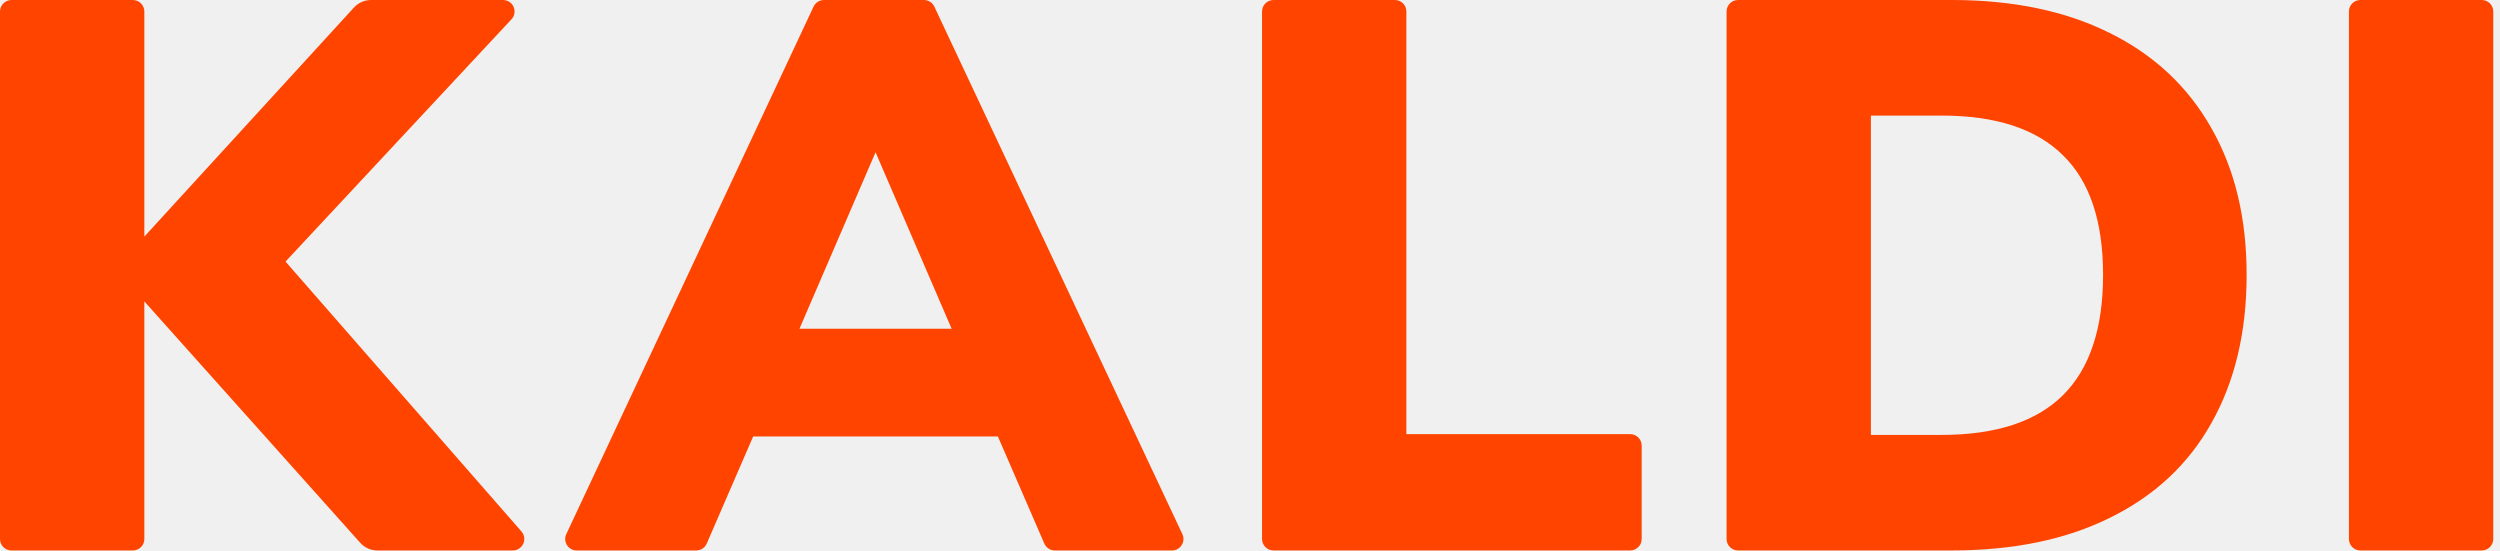
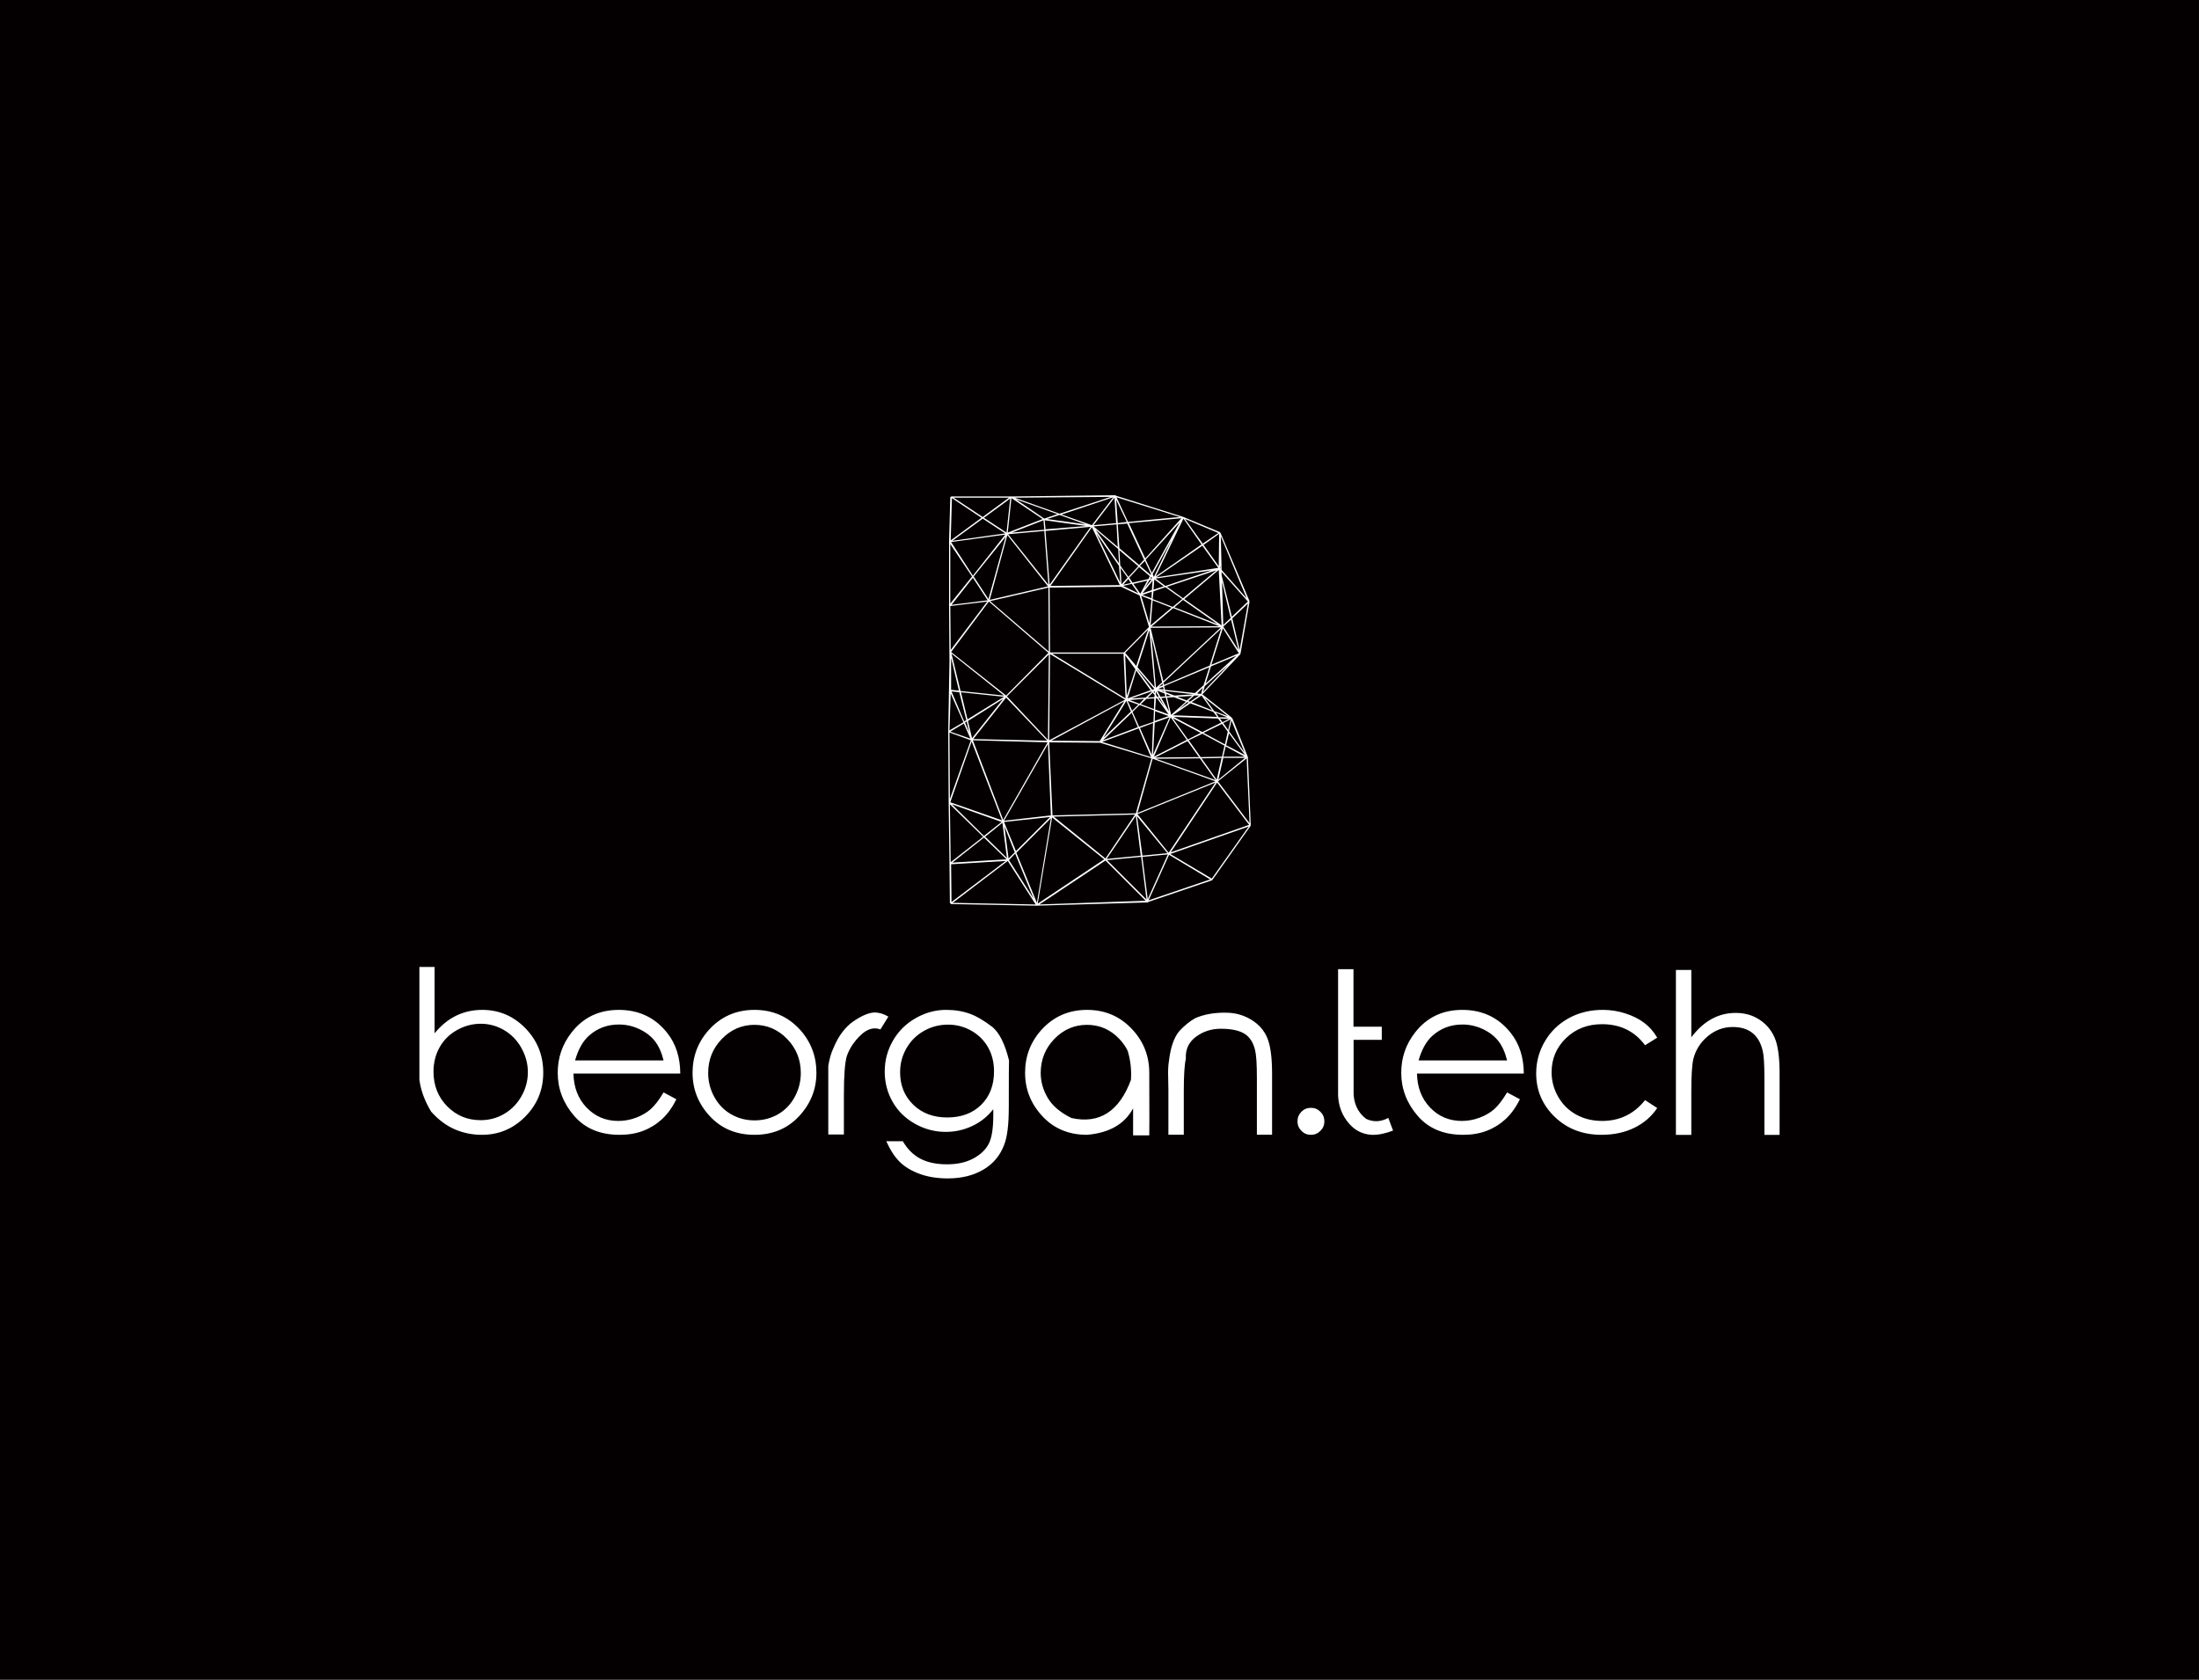
- <svg xmlns="http://www.w3.org/2000/svg" xmlns:xlink="http://www.w3.org/1999/xlink" viewBox="0 0 109 24">
-   <g transform="translate(-1470)">
-     <g style="mix-blend-mode:normal" transform="translate(1470)" fill="#f40">
-       <use xlink:href="#b" style="mix-blend-mode:normal" />
-       <use xlink:href="#c" style="mix-blend-mode:normal" />
-       <use xlink:href="#d" style="mix-blend-mode:normal" />
-       <use xlink:href="#e" style="mix-blend-mode:normal" />
-       <use xlink:href="#f" style="mix-blend-mode:normal" />
-     </g>
-   </g>
-   <defs>
-     <path id="b" d="M22.735 23.171c.283.323.053.829-.376.829h-5.907c-.285 0-.556-.121-.745-.333l-9.414-10.526v10.36c0 .276-.224.5-.5.5h-5.293c-.276 0-.5-.224-.5-.5v-23c0-.276.224-.5.5-.5h5.293c.276 0 .5.224.5.5v9.815l9.141-9.99c.19-.207.457-.325.738-.325h5.762c.437 0 .664.521.366.841l-9.851 10.563 10.287 11.767z" />
-     <path id="c" d="M45.991 24c-.199 0-.38-.118-.459-.301l-2.024-4.669h-10.67l-2.024 4.669c-.079.183-.259.301-.459.301h-5.212c-.366 0-.608-.381-.453-.712l10.782-23c.082-.176.259-.288.453-.288h4.358c.194 0 .37.112.453.287l10.815 23c.156.332-.086.713-.452.713h-5.108zm-11.135-9.668h6.635l-3.317-7.694-3.317 7.694z" />
-     <path id="d" d="M55.525 24c-.276 0-.5-.224-.5-.5v-23c0-.276.224-.5.5-.5h5.293c.276 0 .5.224.5.5v18.428h9.759c.276 0 .5.224.5.5v4.072c0 .276-.224.5-.5.5h-15.552z" />
-     <path id="e" d="M75.279.5c0-.276.224-.5.5-.5h9.315c2.667 0 4.959.477 6.874 1.43 1.938.953 3.42 2.338 4.446 4.153 1.026 1.793 1.539 3.926 1.539 6.4 0 2.496-.513 4.652-1.539 6.468-1.003 1.793-2.474 3.166-4.412 4.119-1.915.953-4.218 1.43-6.908 1.43h-9.315c-.276 0-.5-.224-.5-.5v-23zm9.37 18.462c2.371 0 4.138-.579 5.301-1.736 1.163-1.157 1.744-2.905 1.744-5.242 0-2.338-.581-4.074-1.744-5.209-1.163-1.157-2.93-1.736-5.301-1.736h-3.078v13.923h3.078z" />
-     <path id="f" d="M102.913 24c-.276 0-.5-.224-.5-.5v-23c0-.276.224-.5.5-.5h5.293c.276 0 .5.224.5.5v23c0 .276-.224.5-.5.5h-5.293z" />
+ <svg xmlns="http://www.w3.org/2000/svg" xmlns:xlink="http://www.w3.org/1999/xlink" id="SvgjsSvg1028" width="360" height="275" version="1.1">
+   <rect id="SvgjsRect1032" width="360" height="275" x="0" y="0" fill="#040002" />
+   <defs id="SvgjsDefs1029">
+     <svg width="159.741px" height="130.64px" id="a1490992017778">
+       <path fill="#ffffff" d="M20.067,63.907l-0.067-11.626l0.134,0l-0.134,0l0.202-11.558l-0.067-9.072l0,0l0,0l0,0l0.134,0l-0.134,0l0-10.483l0.134,0l-0.134,0l0.202-7.325l0.134,0l0-0.067l9.811,0l17.136-0.202l0,0.067l11.088,3.494l-0.067,0.067l0.067-0.067l5.981,2.486l0,0.067l0.067,0l4.771,11.222l-0.067,0.067l0.067,0l-1.478,8.534l-0.067-0.067l0.067,0.134l-6.25,6.586l4.838,3.83l-0.067,0.067l0.134,0l2.554,6.384l-0.134,0l0.134,0l0.47,11.155l-0.067,0l0.067,0.067l-6.317,8.938l-0.067-0.067l0.067,0.067l-10.483,3.562l0,0.067l-18.278,0.538l0,0l-14.045-0.269l0-0.134l-0.134,0l-0.067-6.518l0,0l-0.134-9.946l0.134,0l-0.134,0z M64.688,50.803l-0.538-0.672l-7.258-0.269l4.704,2.486z M64.486,50.131l0.403,0.605l1.075-0.538z M20.538,39.514l1.478,6.115l7.123,0.739z M21.747,45.562l-1.277-5.376l0,5.242z M58.909,47.376l-1.949-0.739l-1.142,0.067l0.672,2.822z M57.498,46.57l1.546,0.605l0.874-0.739z M36.531,54.029l0.538,11.962l13.642-0.336l2.554-9.005l-8.4-2.554z M53.264,30.71l-1.68-0.672l1.344,4.502z M51.786,29.904l1.478,0.538l0.067-1.075z M64.352,35.011l-7.526-2.957l-3.562,3.024z M57.027,31.92l7.056,2.755l-5.645-3.965z M45.402,53.29l4.502-4.301l-0.739-1.747z M50.038,49.19l-4.704,4.502l5.712-2.15z M53.331,45.763l-0.067-0.067l-3.293,1.142l2.352-0.134z M49.366,46.838l3.763-1.344l-2.352-3.226z M49.366,47.242l0.739,1.613l1.008-1.008z M49.702,47.107l1.613,0.605l0.739-0.806z M52.458,46.906l-0.941,0.874l2.15,0.806l0.067-1.747z M54.003,46.838l-0.134,1.814l2.218,0.806l-1.949-2.688z M53.734,46.637l0.067-0.336l-0.336-0.403l-0.806,0.806z M53.6,45.763l0.202,0.202l0-0.336z M53.398,45.427l0.336-0.134l-2.822-3.293l0,0.067z M50.71,41.798l-0.134-0.202z M50.643,42.067l-1.68-2.285l0.269,6.653z M44.797,53.827l4.032-6.518l-11.962,6.451z M51.181,51.744l-5.981,2.218l7.997,2.486z M51.382,51.677l1.949,4.435l0.202-5.242z M51.248,51.475l2.352-0.806l0.067-1.882l-2.352-0.874l-1.142,1.142z M53.869,48.922l-0.067,1.613l2.285-0.806z M55.414,48.182l-0.806-1.411l-0.202,0z M54.877,46.771l1.277,2.218l-0.538-2.285z M54.205,46.57l0.269,0l-0.47-0.874l0,0.538z M50.979,41.731l2.822,3.293l-0.874-9.341z M53.13,34.877l3.427-2.89l-3.091-1.21z M50.778,41.53l1.949-5.981l-3.763,3.83z M48.694,39.514l-11.693,0l12.029,7.325z M48.963,47.04l-12.298-7.459l-0.134,14.112z M53.802,50.803l-0.269,5.242l2.688-6.115z M55.75,46.502l0.739-0.067l-0.806-0.336z M55.549,46.502l-0.134-0.47l-1.21-0.47l0.538,1.008z M53.264,36.691l0.739,8.4l1.008-0.874z M53.13,35.28l2.083,8.736l9.408-8.803z M58.64,30.576l6.115,4.301l-0.47-9.072z M58.438,30.442l5.443-4.57l-8.064,2.688z M58.304,30.576l-2.755-1.949l-1.949,0.672l-0.134,1.277l3.293,1.277z M53.6,29.03l1.68-0.538l-1.546-1.142z M53.331,29.098l0.134-1.546l-1.68,2.083z M52.861,35.146l-1.546-5.174l-3.024-1.411l-11.693,0.134l0.067,10.618l12.096,0z M36.733,28.426l11.357-0.134l-4.57-9.475z M36.464,39.178l-0.067-10.483l-9.542,2.218z M36.33,53.626l0.134-13.978l-6.854,6.854z M29.139,46.57l-7.056-0.739l1.075,4.435z M29.005,46.906l-5.779,3.629l0.672,2.822z M29.475,46.704l-5.376,6.787l12.096,0.269z M36.8,65.99l-0.47-11.693l-7.19,12.566z M29.139,67.066l1.949,4.771l5.578-5.578z M30.886,72.038l-1.68-4.234l0.672,5.242z M36.8,66.461l-5.645,5.645l3.36,8.198z M50.576,65.856l-13.306,0.336l8.467,6.854z M50.71,66.058l-4.771,7.056l5.578-0.538z M50.912,66.125l0.874,6.451l4.099-0.403z M53.466,56.717l-2.486,8.87l12.768-5.174z M54.003,56.717l9.744,3.494l-2.554-3.562z M53.869,56.515l7.19-0.067l-1.882-2.621z M53.667,56.381l5.376-2.755l-2.621-3.696z M56.758,50.064l2.486,3.494l2.083-1.075z M59.11,47.443l-1.344,1.21l1.613-1.142z M59.312,47.242l0.269,0.134l1.478-1.008l-0.806,0z M60.186,46.166l-4.637-0.538l0.067,0.202l1.411,0.538z M55.347,45.763l0-0.134l-0.538-0.067z M54.339,45.293l0.941,0.067l-0.134-0.403z M54.474,44.957l0.672-0.269l-0.067-0.269z M55.213,44.285l0.134,0.336l7.459-3.158l1.882-6.048z M55.549,28.426l7.594-2.554l-9.206,1.344z M53.331,26.746l0,0l0,0z M53.466,26.477l0.202,0.47l2.957-6.182z M53.398,27.149l-0.202-0.202l-0.134,0.269z M53.331,27.35l-0.403,0.134l-0.806,1.344z M51.45,29.702l1.142-2.15l-2.285,0.538z M51.114,29.635l-1.075-1.546l-1.411,0.336z M48.627,28.224l1.277-0.269l-0.403-0.672z M48.358,28.157l1.008-1.075l-1.142-1.613z M48.157,27.888l-0.202-2.755l-3.696-5.309z M36.598,28.224l6.72-9.475l-7.392,0.672z M36.397,28.224l-0.672-8.803l-5.914,0.538z M30.416,19.69l5.309-0.47l-0.134-1.546z M36.33,28.493l-6.653-8.4l-2.89,10.618z M36.397,39.379l-9.744-8.4l-6.182,8.266l9.005,7.123z M21.814,45.83l-1.277-0.134l2.083,4.906l0.336-0.202z M23.024,50.602l-0.269,0.202l0.672,1.613z M36.262,54.029l-12.23-0.336l4.973,13.037z M28.87,67.2l-2.822,2.285l3.562,3.494z M25.846,69.35l2.89-2.285l-8.131-2.89z M29.542,73.181l-3.696-3.562l-5.174,4.099z M30.954,72.24l-1.008,1.075l4.032,6.317z M37.002,66.326l-2.352,14.112l10.886-7.258z M51.584,72.778l-5.578,0.538l6.451,6.451z M51.786,72.778l0.874,6.922l3.293-7.325z M50.979,65.789l5.107,6.317l7.661-11.491z M61.462,56.65l2.486,3.494l0.806-3.562z M61.328,56.448l3.494-0.067l0.403-1.814l-3.629-1.949l-2.218,1.075z M65.427,54.701l-0.403,1.68l3.494,0z M65.494,54.499l3.091,1.613l-2.621-3.562z M65.293,54.365l0.47-2.083l-0.941-1.277l-3.024,1.478z M65.024,50.87l0.806,1.142l0.403-1.747z M64.285,49.93l1.411,0l-1.882-0.739z M64.016,49.862l-0.605-0.806l-3.763-1.411l-2.89,1.949z M59.85,47.443l3.36,1.344l-1.747-2.419z M60.723,46.032l0.672,0.067l0.269-1.008z M60.387,45.965l1.411-1.277l0.941-2.957l-7.392,3.091l0.134,0.605z M63.008,41.597l-0.874,2.822l5.04-4.57z M63.075,41.328l4.502-1.882l-2.621-4.099z M64.486,25.536l0.067,0l-0.067-0.47l0,0.47z M64.285,25.2l0.067-5.309l-2.554,1.814z M64.218,25.469l-2.621-3.629l-7.526,5.174z M53.936,26.88l7.526-5.242l-2.957-4.234z M53.331,26.275l4.57-8.266l-5.578,6.115z M53.197,26.477l-1.008-2.15l-0.806,0.806l1.747,1.478z M52.995,26.813l-1.747-1.478l-1.613,1.747l0.538,0.806l2.621-0.605z M49.501,26.947l1.613-1.747l-3.091-2.621l0.134,2.486z M47.955,24.73l-0.134-2.352l-3.696-3.158z M43.789,18.682l3.965,3.36l-0.202-3.696z M43.789,18.48l3.696-0.336l-0.269-4.166z M35.926,19.152l6.653-0.538l-6.787-0.941z M29.744,19.69l5.712-2.218l-5.107-3.427z M29.542,19.69l0.605-5.578l-4.301,3.158z M29.341,19.824l-3.696-2.419l-4.973,3.629z M29.341,20.026l-8.87,1.21l3.562,5.51z M29.408,20.362l-5.242,6.518l2.419,3.696z M20.403,38.909l5.981-7.93l-6.048,0.739z M22.486,50.736l-2.083-4.704l-0.202,6.048z M22.554,50.938l-2.218,1.344l3.293,1.142z M28.803,66.797l-4.973-12.902l-3.494,9.946z M25.712,69.485l-5.443-5.309l0.134,9.475z M29.408,73.45l-8.938,0.538l0.067,6.182z M29.744,73.45l-9.005,6.854l13.574,0.269z M45.738,73.382l-10.819,7.19l17.405-0.605z M56.154,72.442l-3.36,7.459l10.08-3.427z M64.016,60.614l-7.594,11.424l12.835-4.502z M65.024,56.582l-0.806,3.562l4.368-3.562l-3.562,0z M65.965,52.214l2.554,3.494l-2.15-5.242z M63.546,48.922l2.218,0.806l-3.763-2.957z M62,44.822l-0.269,0.941l4.166-4.435z M65.024,35.078l2.486,3.83l-1.21-4.973z M65.024,34.81l1.21-1.142l-1.411-5.914z M64.755,26.678l1.68,6.787l2.621-2.486l-4.301-4.838l0,0.538z M64.755,25.805l4.099,4.637l-4.234-10.147z M61.664,21.504l2.554-1.747l-5.443-2.285z M52.256,23.923l5.914-6.586l-8.602,0.806z M52.054,24.125l-2.755-5.914l-1.546,0.134l0.269,3.898l3.226,2.755z M47.754,18.144l1.478-0.202l-1.747-3.629z M43.52,18.48l3.494-4.57l-8.467,2.822z M42.512,18.346l-4.301-1.546l-2.016,0.672z M35.725,17.405l2.15-0.739l-6.787-2.419z M25.645,17.136l4.301-3.158l-9.072,0z M25.443,17.27l-4.838-3.226l-0.202,6.922z M23.898,26.88l-3.562-5.309l0,9.744z M24.032,27.082l-3.494,4.435l5.914-0.739z M23.696,53.693l-3.494-1.277l0.067,10.886z M63.142,76.339l6.048-8.534l-12.835,4.502z M69.325,67.267l-0.47-10.618l-4.704,3.763z M67.712,38.909l1.344-7.594l-2.554,2.419z M57.901,17.136l-10.349-3.226l1.882,4.032z M46.611,13.843l-15.725,0.134l7.325,2.621z" />
+     </svg>
+     <svg width="725.952px" height="243.608px" id="t1490992017778">
+       <path fill="#ffffff" d="M24.35,38.814q-1.598-2.663-1.918-5.238q0-18.484,0-18.448l2.486,0l0,10.866q1.58-1.935,3.533-2.885t4.279-0.95q4.119,0,7.049,3.001t2.93,7.28q0,4.208-2.947,7.191t-7.102,2.983q-2.379,0-4.466-0.914t-3.844-2.885z M32.447,40.217q2.113,0,3.88-1.039t2.814-2.885t1.048-3.942q0-2.06-1.056-3.951t-2.841-2.93t-3.809-1.039q-2.06,0-3.906,1.039t-2.841,2.823t-0.994,3.986q0,3.391,2.237,5.664t5.469,2.273z M62.406,35.671l2.095,1.119q-1.012,2.042-2.379,3.285t-3.072,1.891t-3.853,0.648q-4.759,0-7.44-3.116t-2.681-7.04q0-3.711,2.273-6.605q2.876-3.693,7.724-3.693q4.954,0,7.937,3.782q2.113,2.663,2.131,6.641l-17.489,0q0.071,3.409,2.166,5.584t5.167,2.175q1.491,0,2.894-0.524t2.388-1.376t2.14-2.77z M62.406,30.433q-0.497-2.006-1.456-3.205t-2.539-1.935t-3.32-0.737q-2.859,0-4.918,1.847q-1.491,1.349-2.255,4.031l14.489,0z M77.29,22.159q4.492,0,7.457,3.249q2.681,2.983,2.681,7.049t-2.841,7.111t-7.298,3.045q-4.474,0-7.306-3.045t-2.832-7.111q0-4.048,2.681-7.031q2.965-3.267,7.457-3.267z M77.29,24.609q-3.107,0-5.344,2.308t-2.237,5.575q0,2.113,1.021,3.951t2.761,2.823t3.8,0.985q2.095,0,3.826-0.985t2.743-2.823t1.012-3.951q0-3.267-2.237-5.575t-5.344-2.308z M89.37,33.683l0-2.344q0.284-1.758,0.817-2.859q1.243-3.054,3.338-4.474t3.48-1.42q1.03,0,2.202,0.675l-1.296,2.095q-1.651-0.604-3.276,0.977t-2.246,3.445q-0.462,1.651-0.462,6.197l0,6.587l-2.557,0l0-8.878z M118.92,38.175q0,4.102-0.728,6.001q-0.977,2.681-3.418,4.128t-5.85,1.447q-2.521,0-4.51-0.71t-3.249-1.9t-2.308-3.48l2.717,0q1.119,1.935,2.868,2.859t4.359,0.923q2.557,0,4.324-0.959t2.512-2.397t0.746-4.67l0-0.994q-1.403,1.793-3.453,2.752t-4.324,0.959q-2.681,0-5.051-1.332t-3.658-3.596t-1.287-4.963t1.341-5.034t3.72-3.693t4.989-1.358q2.202,0,3.995,0.675q1.509,0.55,3.569,2.113q1.74,1.438,2.734,5.487q-0.036,0.533-0.036,7.741z M108.977,24.574q-2.131,0-3.951,1.03t-2.859,2.841t-1.039,3.924q0,3.214,2.148,5.309t5.558,2.095q3.48,0,5.575-2.077t2.095-5.469q0-2.202-0.968-3.924t-2.734-2.725t-3.826-1.003z M131.728,22.159q4.492,0,7.457,3.249q2.734,2.965,2.734,7.049q0.036,10.085,0,10.245l-2.646,0l0-4.421q-2.077,3.871-7.546,4.332q-4.474,0-7.306-3.045t-2.832-7.111q0-4.048,2.681-7.031q2.965-3.267,7.457-3.267z M131.728,24.609q-3.107,0-5.344,2.308t-2.237,5.575q0,2.113,1.145,4.066t3.88,3.303q6.854,1.527,9.748-6.232q0.16-2.486-0.533-4.759q-0.497-1.03-1.367-1.953q-2.184-2.308-5.291-2.308z M145.05,35.21l-0.036-2.077q-0.053-1.527,0.124-2.592q0.391-3.356,1.705-4.918q1.278-1.367,2.61-2.113q2.202-0.941,5.025-0.888q2.202,0,4.075,1.11t2.672,2.983t0.799,5.868l0,10.014l-2.486,0l0-9.286q0-3.374-0.284-4.51q-0.444-1.935-1.758-2.743t-3.888-0.808q-2.273,0-4.048,1.314t-1.651,3.587q-0.337,1.456-0.337,5.309l0,7.138l-2.521,0l0-7.386z M168.386,38.192q0.906,0,1.554,0.648t0.648,1.571q0,0.906-0.648,1.554t-1.554,0.648q-0.923,0-1.562-0.648t-0.639-1.554q0-0.923,0.639-1.571t1.562-0.648z M181.051,39.844q-1.847,0.994-3.622,0.16q-2.166-1.651-2.06-4.705l0-8.239l4.616,0l0-2.148l-4.634,0l0-9.411l-2.521,0l0,20.224q-0.036,2.131,0.977,3.906q1.669,2.823,4.545,2.983q1.527,0.053,3.48-0.692q-0.302-0.746-0.781-2.077z M200.499,35.671l2.095,1.119q-1.012,2.042-2.379,3.285t-3.072,1.891t-3.853,0.648q-4.759,0-7.44-3.116t-2.681-7.04q0-3.711,2.273-6.605q2.876-3.693,7.724-3.693q4.954,0,7.937,3.782q2.113,2.663,2.131,6.641l-17.489,0q0.071,3.409,2.166,5.584t5.167,2.175q1.491,0,2.894-0.524t2.388-1.376t2.14-2.77z M200.499,30.433q-0.497-2.006-1.456-3.205t-2.539-1.935t-3.32-0.737q-2.859,0-4.918,1.847q-1.491,1.349-2.255,4.031l14.489,0z M225.078,26.705l-1.989,1.243q-2.575-3.445-7.031-3.445q-3.569,0-5.922,2.29t-2.353,5.575q0,2.131,1.083,4.022t2.965,2.921t4.226,1.03q4.315,0,7.031-3.409l1.989,1.296q-1.403,2.095-3.755,3.24t-5.371,1.145q-4.599,0-7.644-2.93t-3.045-7.12q0-2.841,1.429-5.265t3.906-3.782t5.566-1.358q1.918,0,3.72,0.586t3.063,1.536t2.131,2.424z M228.137,15.625l2.521,0l0,11.026q1.509-2.006,3.329-3.001t3.951-0.994q2.202,0,3.888,1.11t2.486,2.974t0.799,5.877l0,10.014l-2.486,0l0-9.286q0-3.374-0.284-4.51q-0.462-1.935-1.687-2.903t-3.214-0.968q-2.273,0-4.075,1.5t-2.37,3.72q-0.337,1.42-0.337,5.309l0,7.138l-2.521,0l0-27.006z" />
+     </svg>
  </defs>
+   <use id="SvgjsUse1030" xlink:href="#t1490992017778" fill="#ffffff" x="46.228" y="143.172" />
+   <use id="SvgjsUse1031" xlink:href="#a1490992017778" fill="#ffffff" x="135.237" y="67.502" />
</svg>
